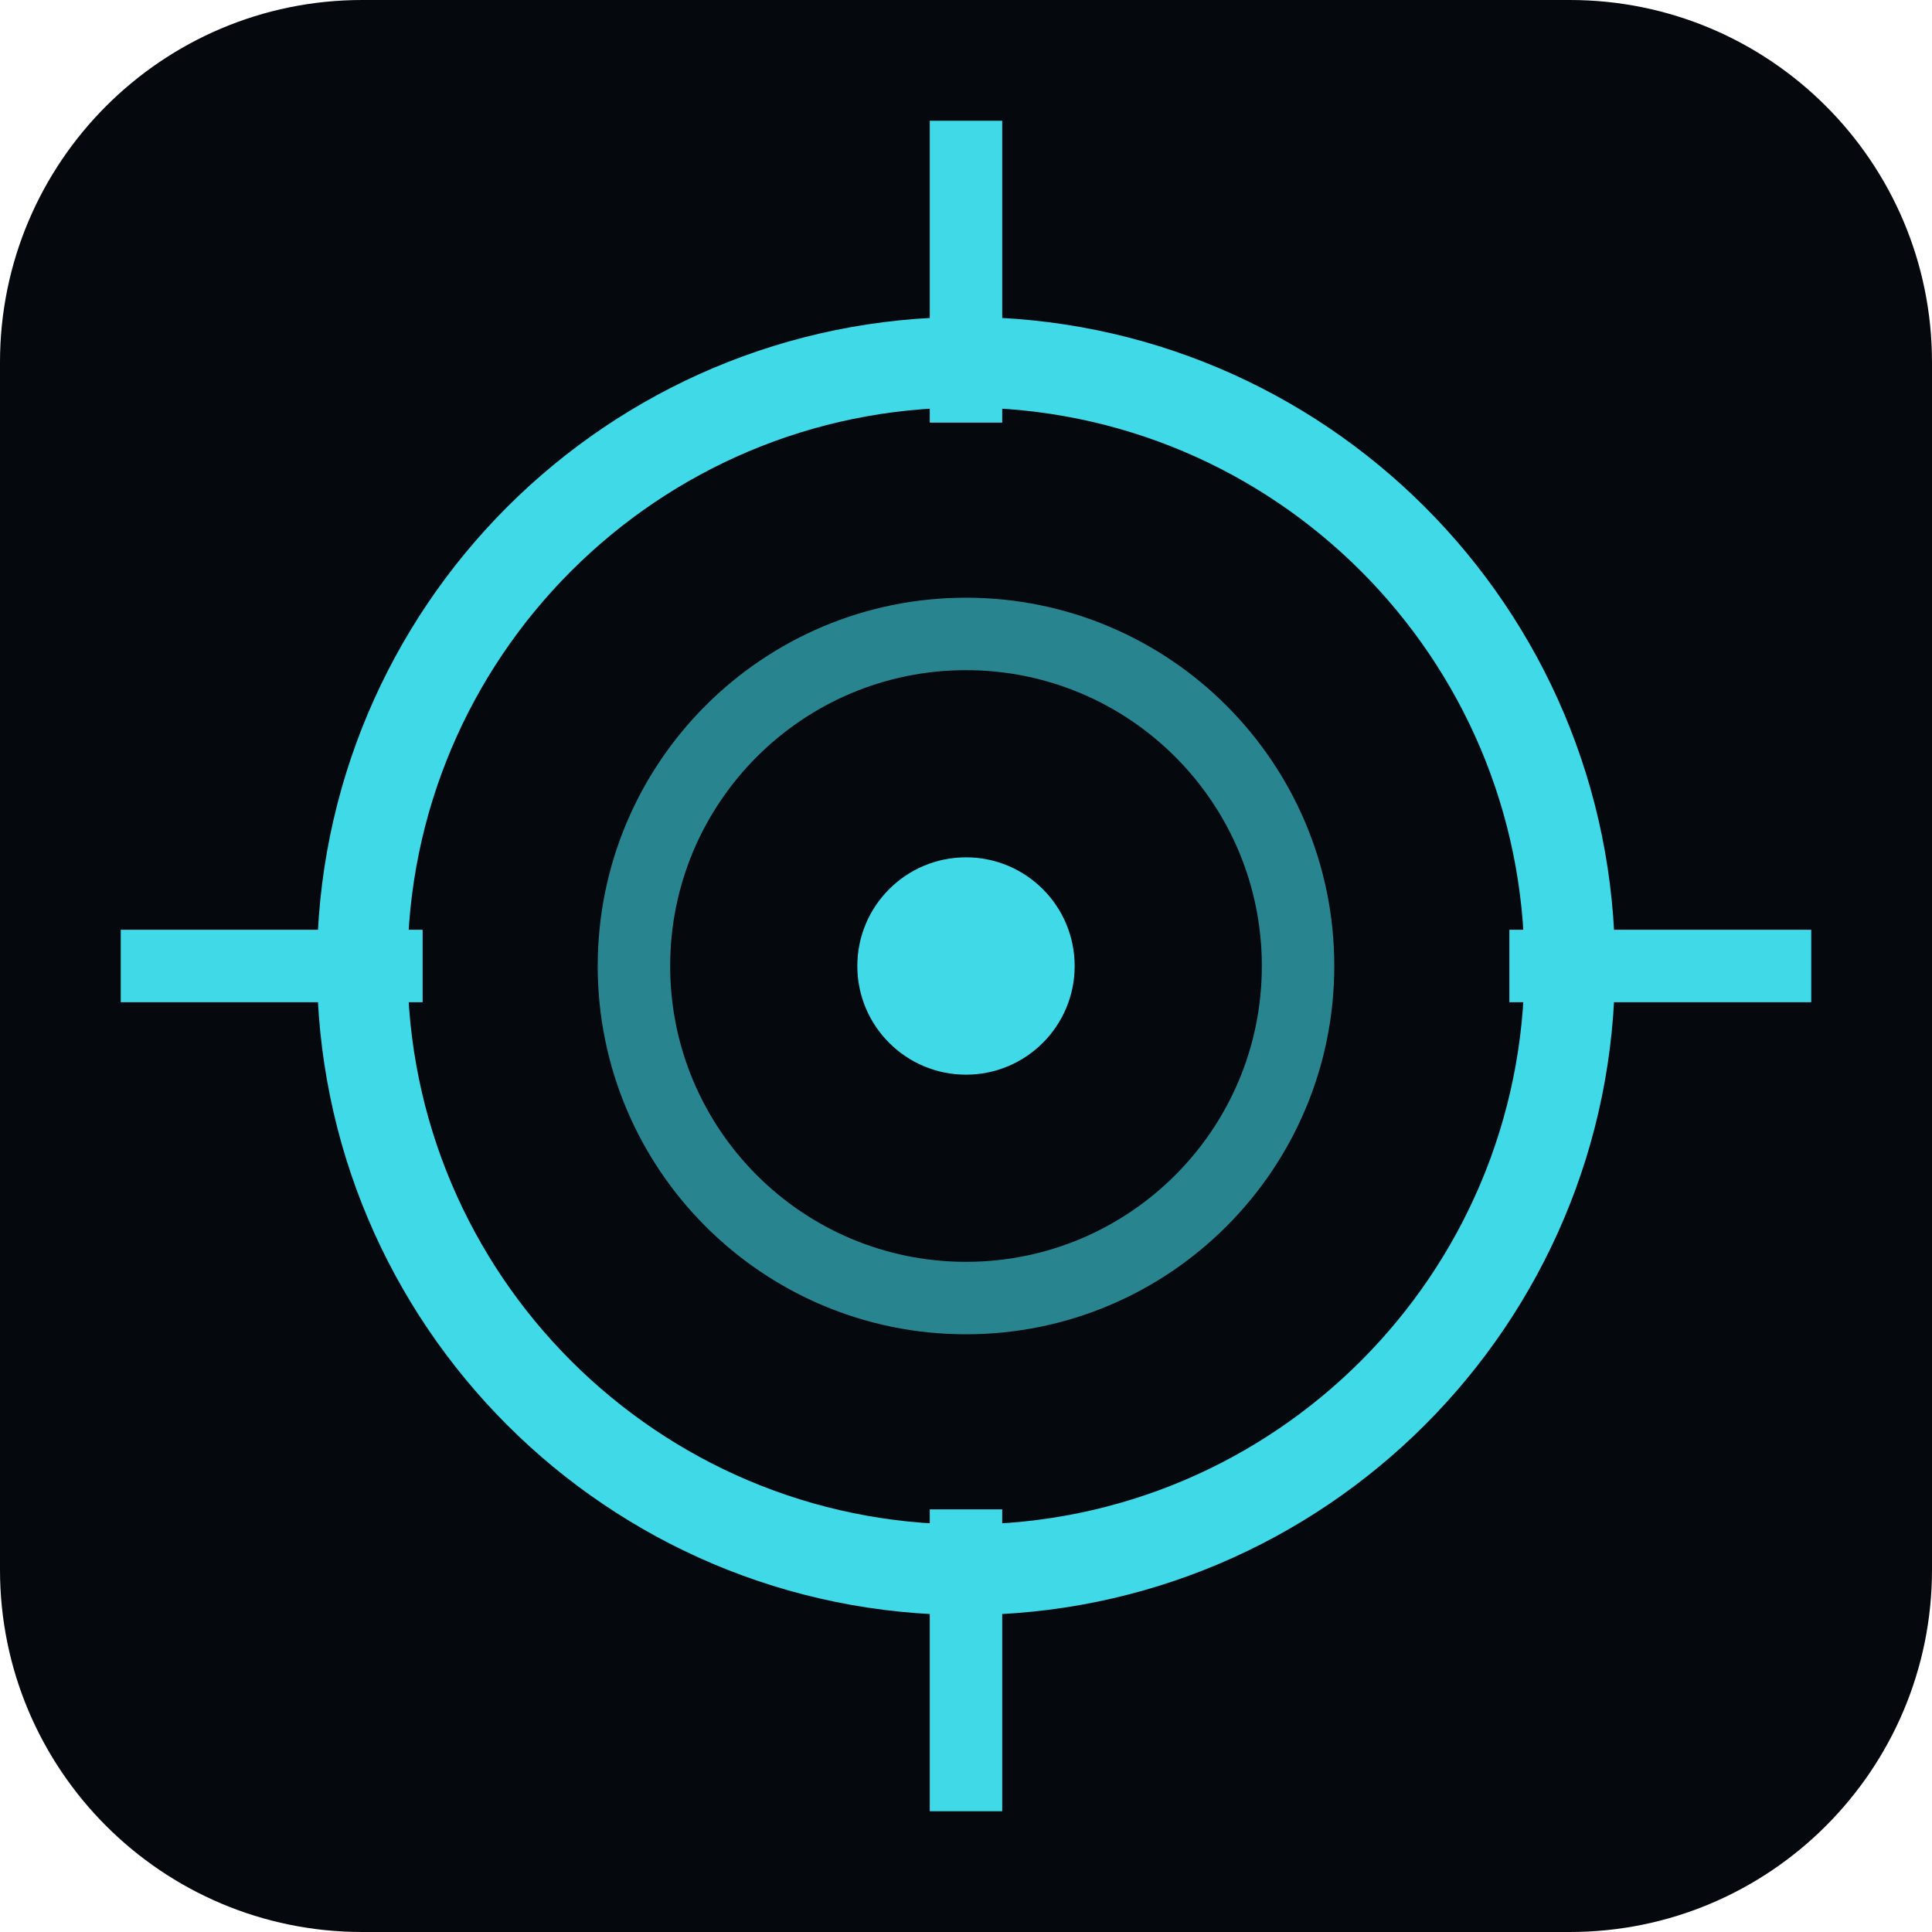
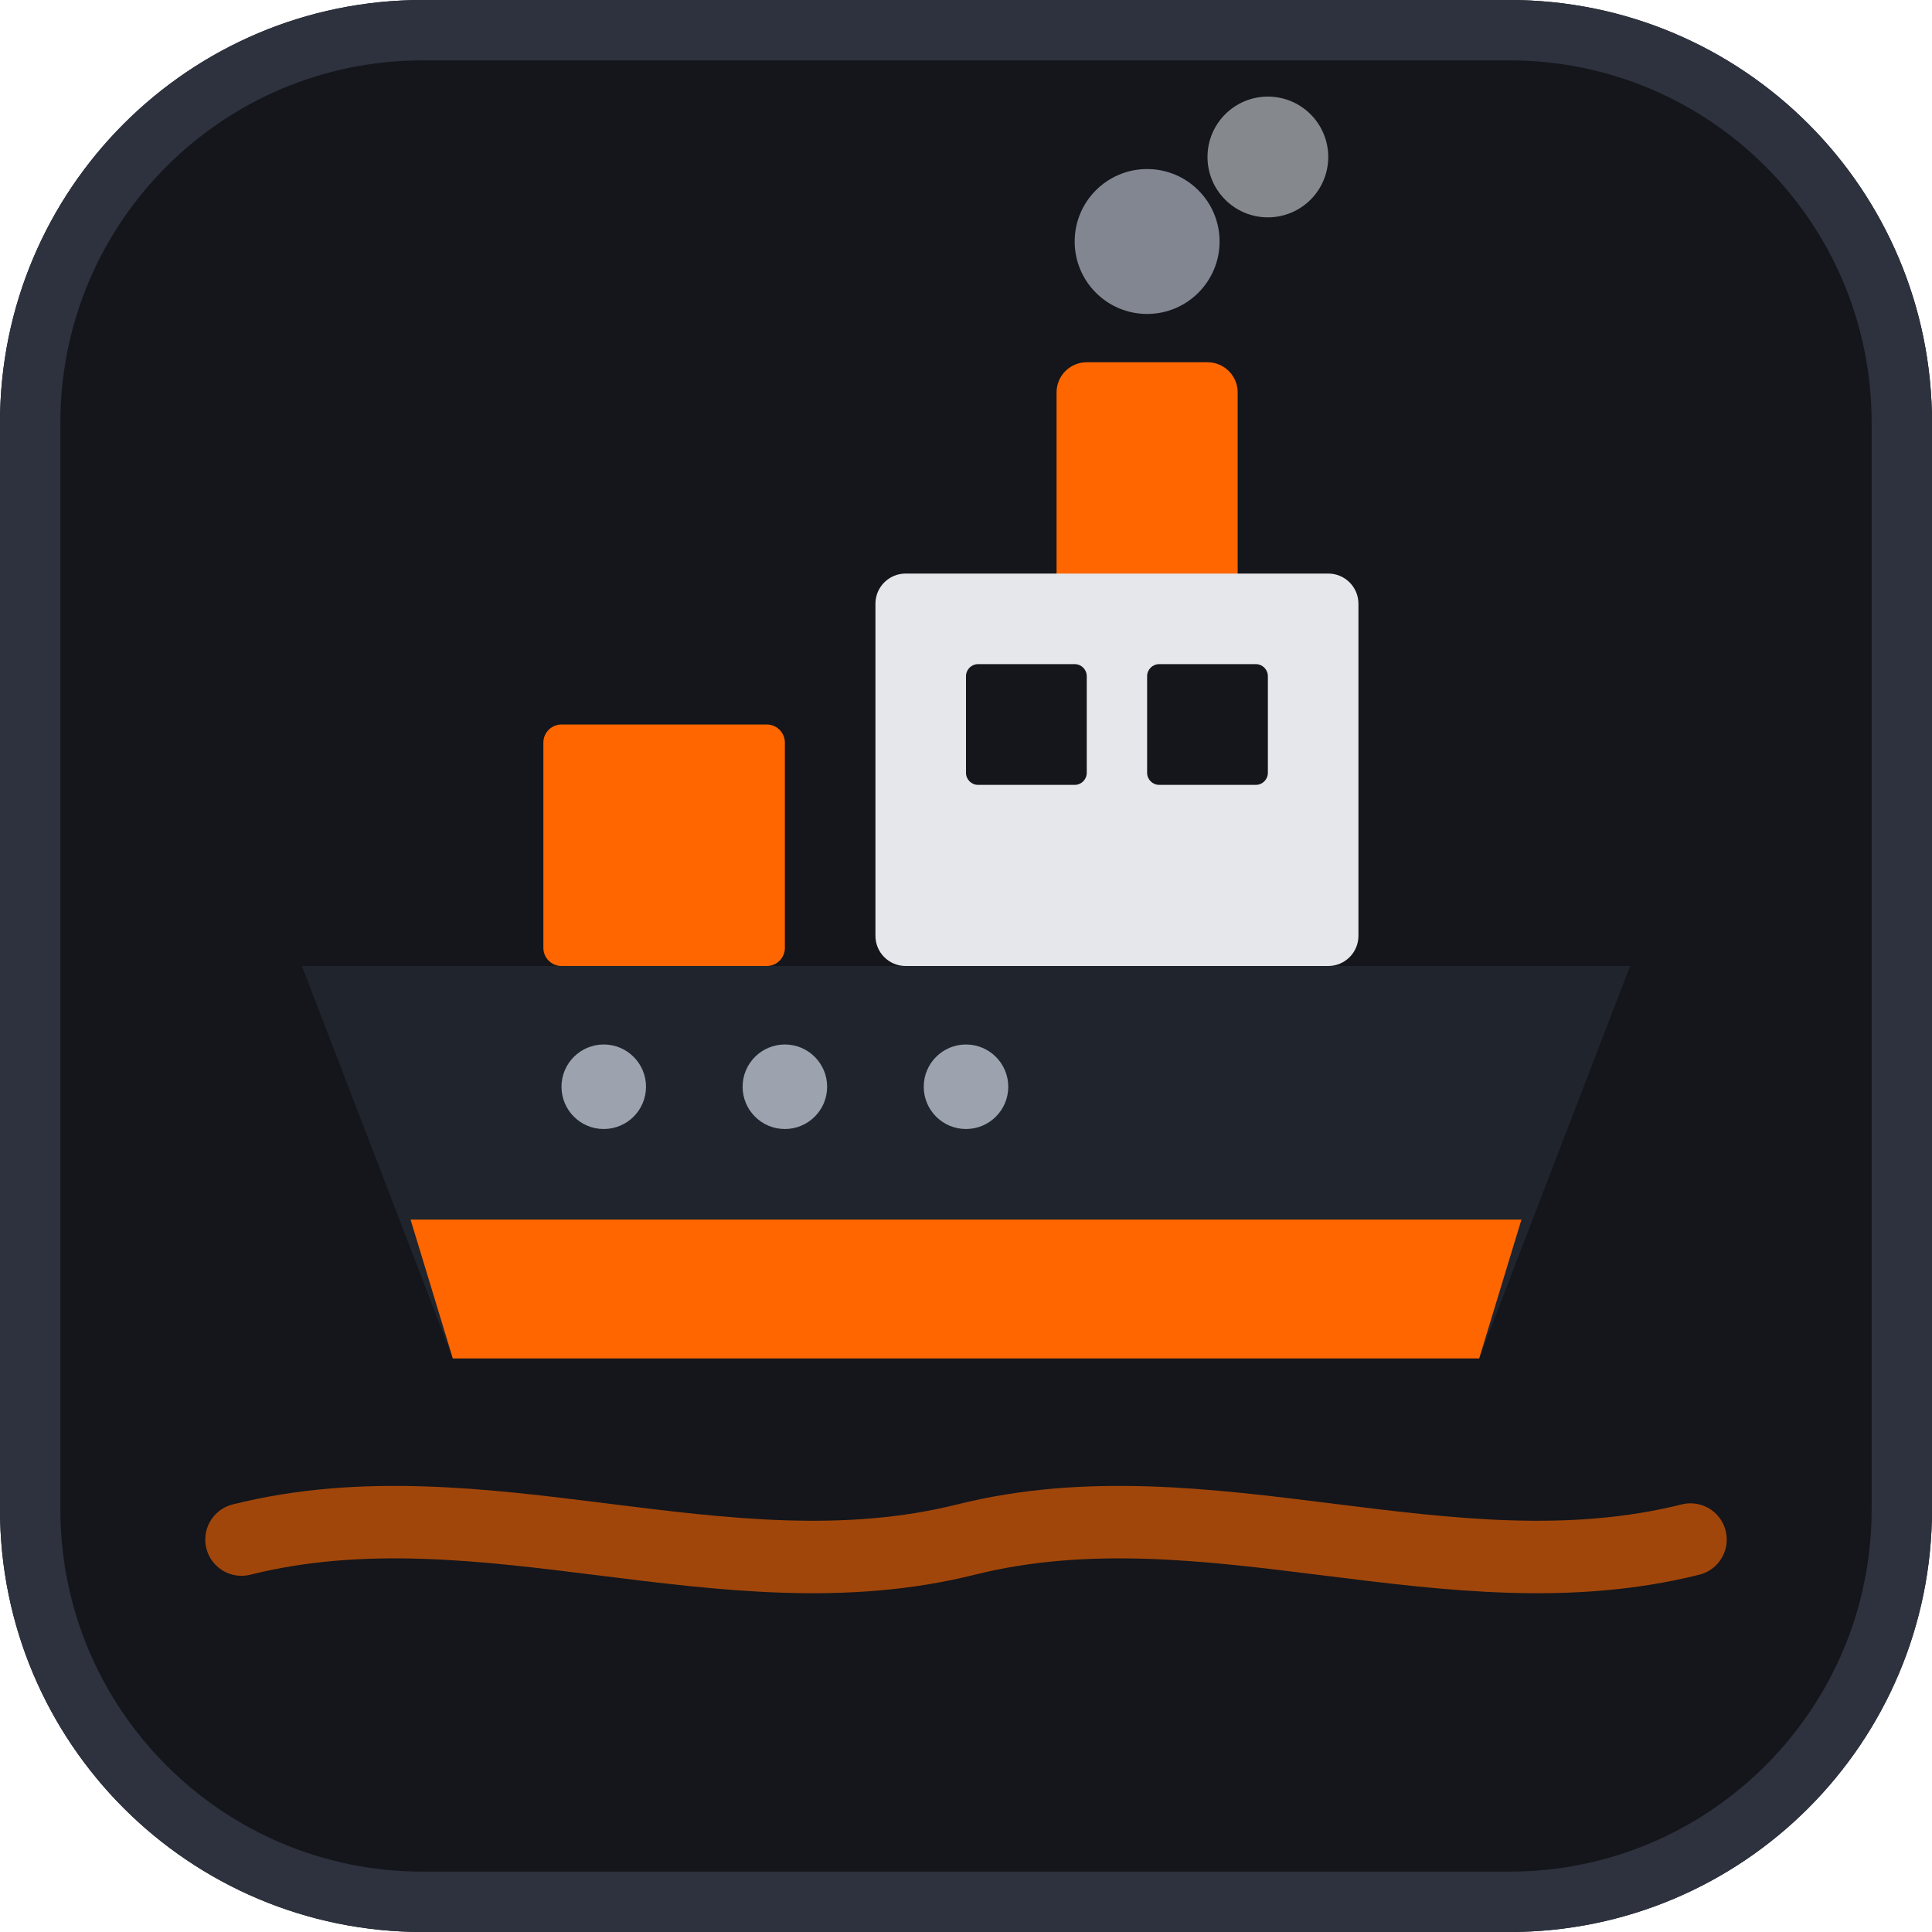
<svg xmlns="http://www.w3.org/2000/svg" viewBox="0 0 32 32">
-   <rect width="32" height="32" rx="6" fill="#05080D" />
-   <circle cx="16" cy="16" r="10" fill="none" stroke="#3FD9E8" stroke-width="1.5" />
-   <circle cx="16" cy="16" r="5.5" fill="none" stroke="#3FD9E8" stroke-width="1.2" opacity="0.6" />
-   <circle cx="16" cy="16" r="1.8" fill="#3FD9E8" />
-   <line x1="16" y1="2" x2="16" y2="7" stroke="#3FD9E8" stroke-width="1.2" />
-   <line x1="16" y1="25" x2="16" y2="30" stroke="#3FD9E8" stroke-width="1.2" />
-   <line x1="2" y1="16" x2="7" y2="16" stroke="#3FD9E8" stroke-width="1.2" />
-   <line x1="25" y1="16" x2="30" y2="16" stroke="#3FD9E8" stroke-width="1.2" />
+   <rect width="32" height="32" rx="7" fill="#14161B" />
+   <rect x="0.5" y="0.5" width="31" height="31" rx="6.5" fill="none" stroke="#2D323E" stroke-width="1" />
+   <rect x="17.5" y="6" width="3" height="5.5" rx="0.5" fill="#FF6600" />
+   <circle cx="19" cy="4" r="1.2" fill="#9CA3AF" opacity="0.8" />
+   <circle cx="21" cy="2.6" r="1" fill="#D1D5DB" opacity="0.6" />
+   <rect x="14.5" y="9.5" width="8" height="6.5" rx="0.5" fill="#E5E7EB" />
+   <rect x="16" y="11" width="2" height="2" rx="0.2" fill="#14161B" />
+   <rect x="19" y="11" width="2" height="2" rx="0.2" fill="#14161B" />
+   <rect x="9" y="12" width="4" height="4" rx="0.3" fill="#FF6600" />
+   <path d="M5 16H27L24.5 22.5H7.5L5 16Z" fill="#1F242D" />
+   <path d="M6.8 20.2H25.2L24.5 22.5H7.5L6.8 20.2Z" fill="#FF6600" />
+   <circle cx="10" cy="18" r="0.7" fill="#9CA3AF" />
+   <circle cx="13" cy="18" r="0.7" fill="#9CA3AF" />
+   <circle cx="16" cy="18" r="0.7" fill="#9CA3AF" />
+   <path d="M4 25.5C8 24.5 12 26.5 16 25.5C20 24.5 24 26.5 28 25.5" stroke="#FF6600" stroke-width="1.2" stroke-linecap="round" opacity="0.6" />
</svg>
